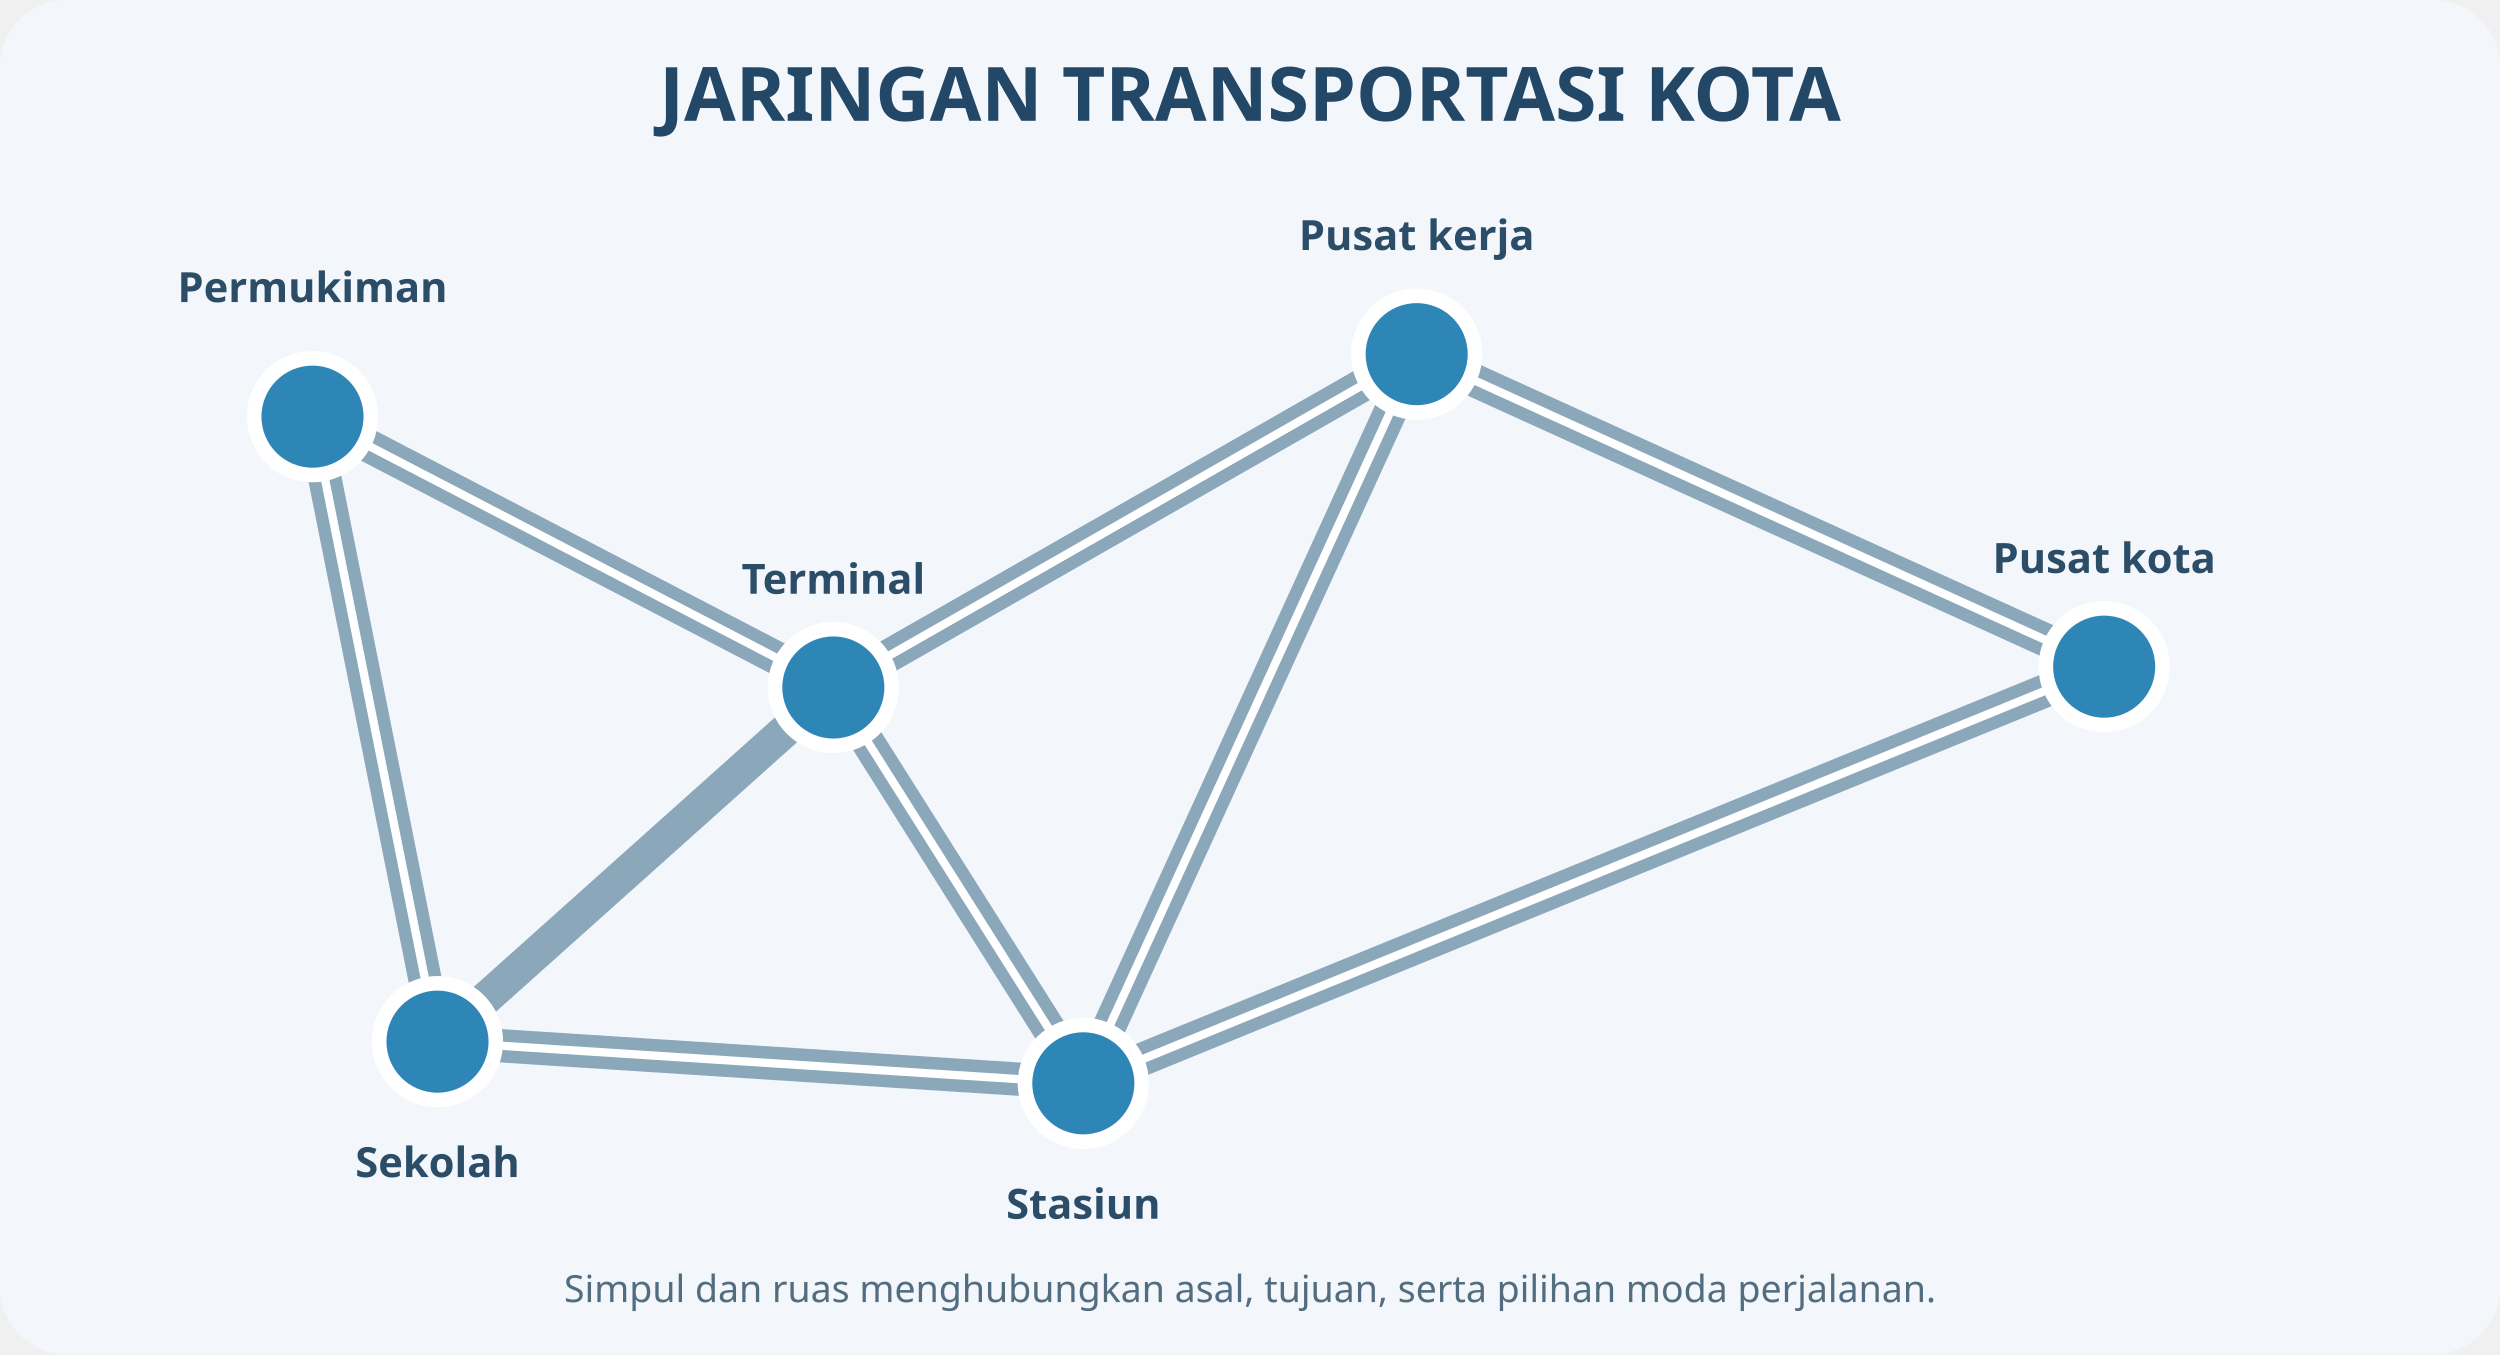
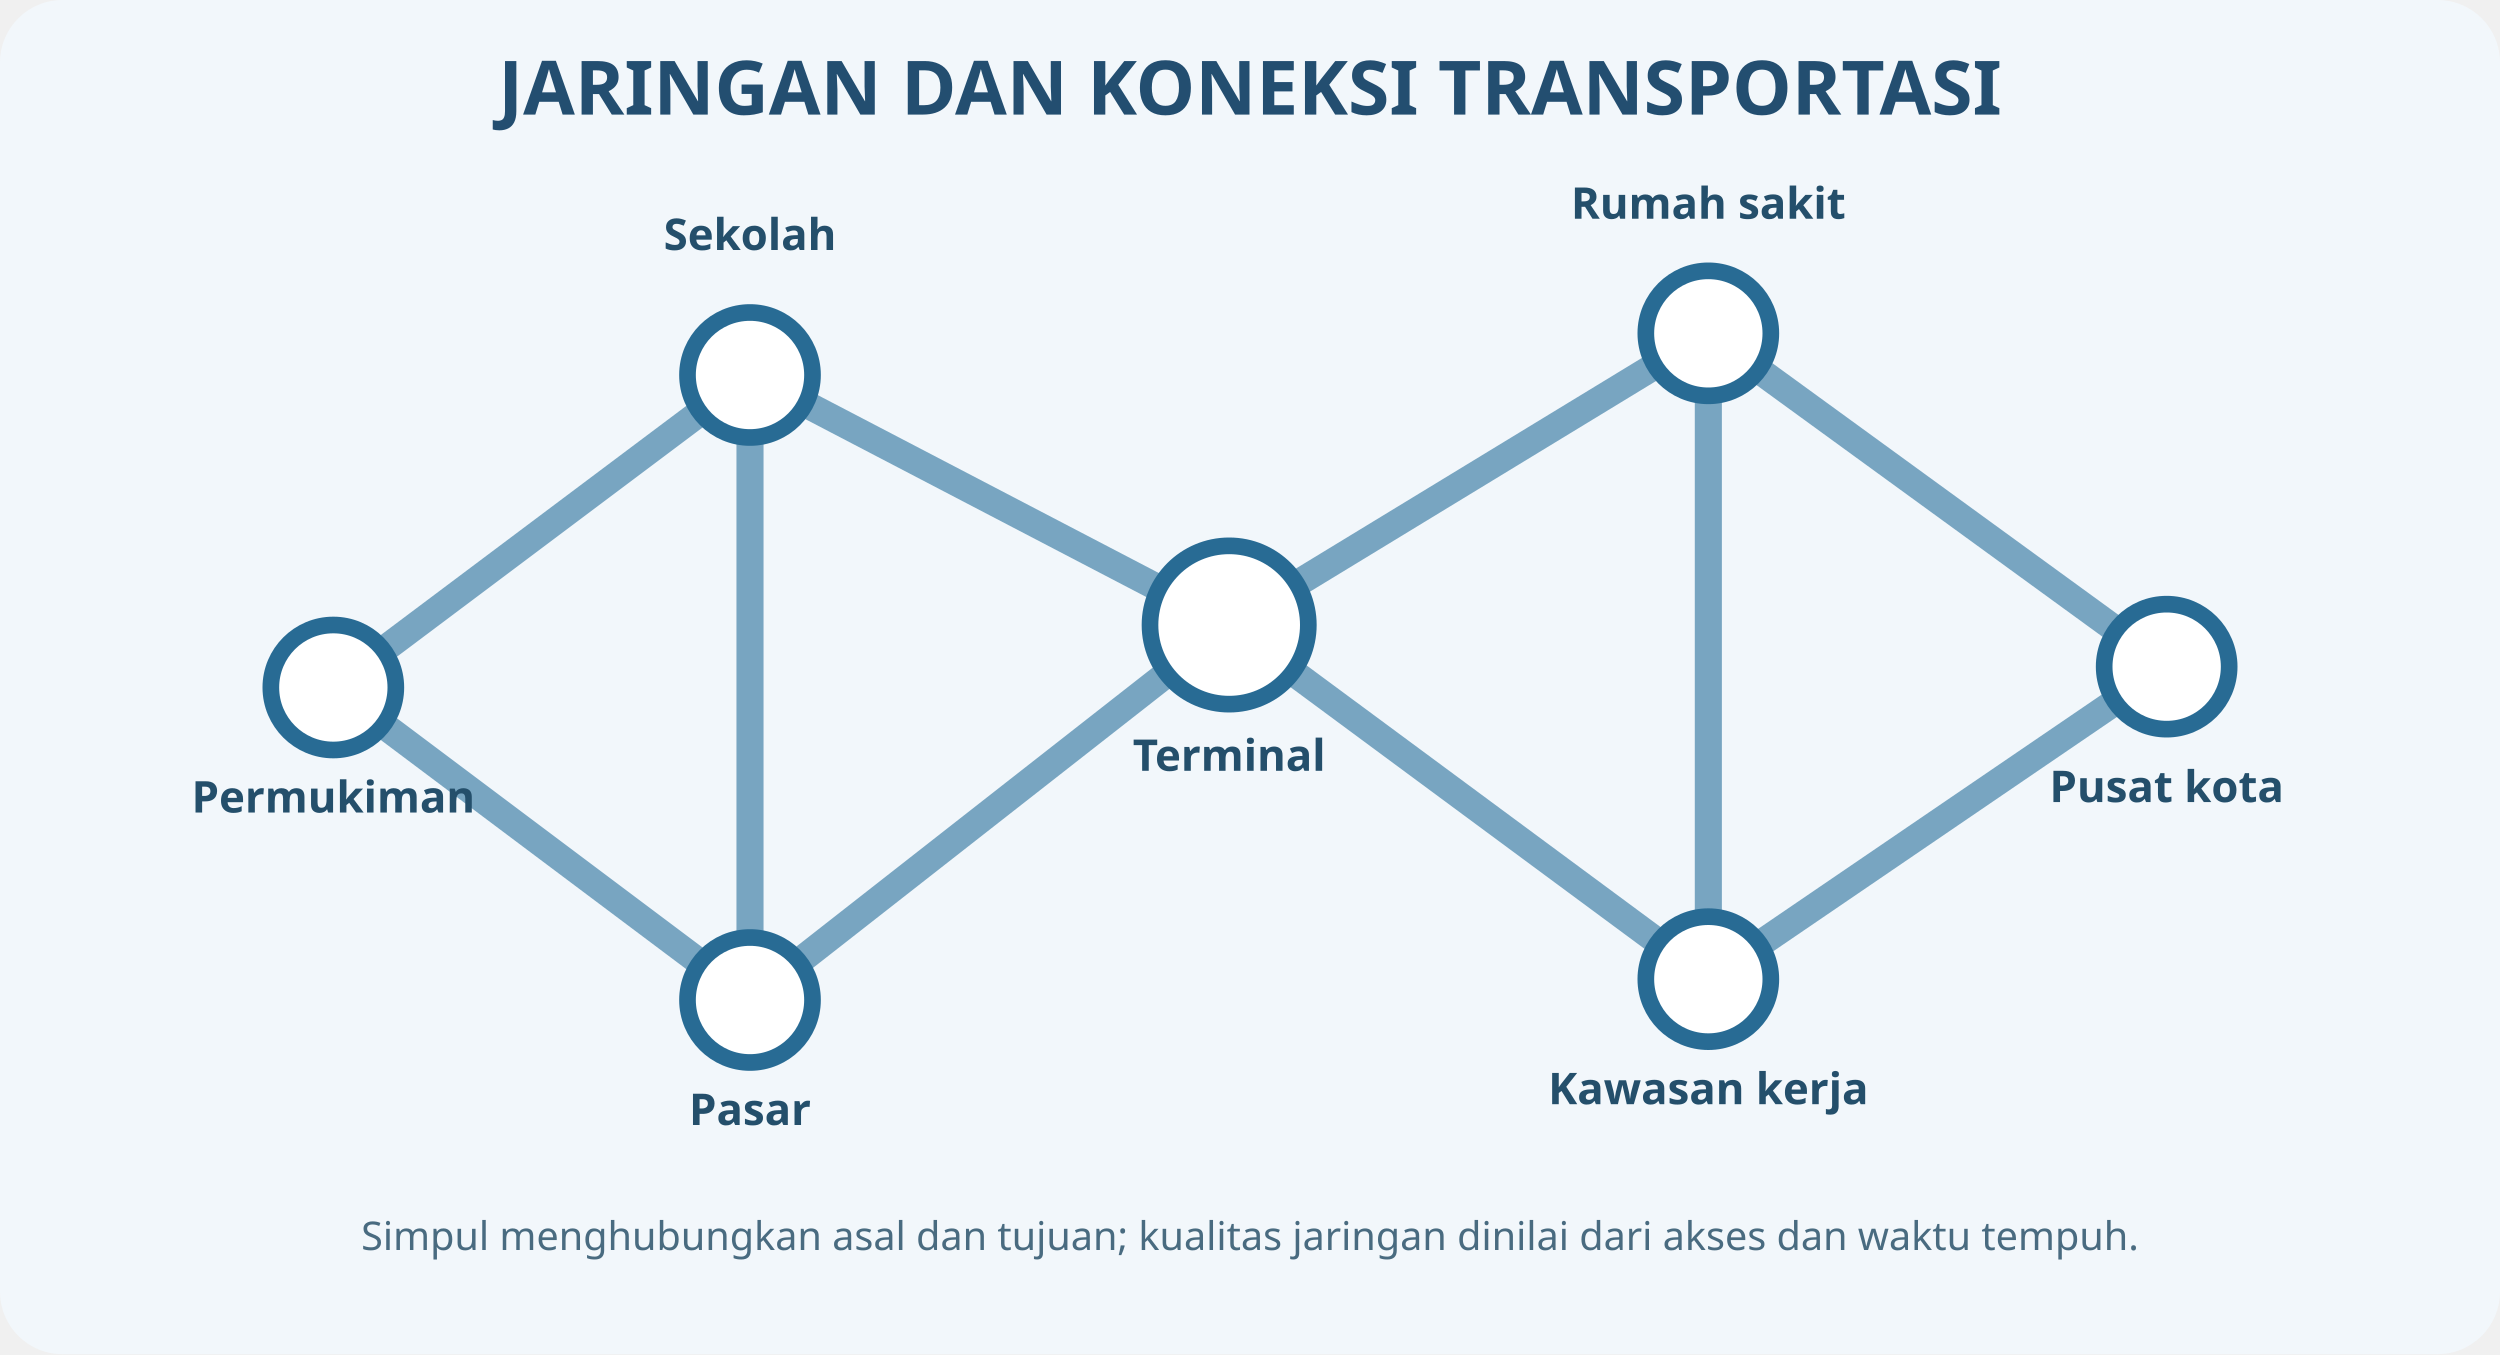
<svg xmlns="http://www.w3.org/2000/svg" width="1200" height="650" viewBox="0 0 1200 650">
-   <rect width="1200" height="650" rx="32" fill="#f3f7fb" />
-   <text x="600" y="58" text-anchor="middle" font-family="sans-serif" font-size="36" font-weight="700" fill="#234766">JARINGAN TRANSPORTASI KOTA</text>
-   <g stroke="#8ba7ba" stroke-width="16" fill="none" stroke-linecap="round">
-     <path d="M150 200 400 330 680 170 1010 320M150 200 210 500 520 520 680 170M400 330 520 520 1010 320M210 500 400 330" />
+   <rect width="1200" height="650" rx="30" fill="#f2f7fb" />
+   <text x="600" y="55" text-anchor="middle" font-family="sans-serif" font-size="36" font-weight="700" fill="#234e70">JARINGAN DAN KONEKSI TRANSPORTASI</text>
+   <g stroke="#78a5c1" stroke-width="13" fill="none" stroke-linecap="round">
+     <path d="M160 330 360 180 590 300 820 160 1040 320M160 330 360 480 590 300 820 470 1040 320M360 180 360 480M820 160 820 470" />
  </g>
-   <g stroke="#fff" stroke-width="4" fill="none">
-     <path d="M150 200 400 330 680 170 1010 320M150 200 210 500 520 520 680 170M400 330 520 520 1010 320" />
+   <g fill="#fff" stroke="#286b94" stroke-width="8">
+     <circle cx="160" cy="330" r="30" />
+     <circle cx="360" cy="180" r="30" />
+     <circle cx="360" cy="480" r="30" />
+     <circle cx="590" cy="300" r="38" />
+     <circle cx="820" cy="160" r="30" />
+     <circle cx="820" cy="470" r="30" />
+     <circle cx="1040" cy="320" r="30" />
  </g>
-   <g fill="#2e86b7" stroke="#fff" stroke-width="7">
-     <circle cx="150" cy="200" r="28" />
-     <circle cx="400" cy="330" r="28" />
-     <circle cx="680" cy="170" r="28" />
-     <circle cx="1010" cy="320" r="28" />
-     <circle cx="210" cy="500" r="28" />
-     <circle cx="520" cy="520" r="28" />
+   <g font-family="sans-serif" font-size="21" font-weight="700" fill="#244f6b" text-anchor="middle">
+     <text x="160" y="390">Permukiman</text>
+     <text x="360" y="120">Sekolah</text>
+     <text x="360" y="540">Pasar</text>
+     <text x="590" y="370">Terminal</text>
+     <text x="820" y="105">Rumah sakit</text>
+     <text x="820" y="530">Kawasan kerja</text>
+     <text x="1040" y="385">Pusat kota</text>
  </g>
-   <g font-family="sans-serif" font-size="20" font-weight="700" fill="#2b4d68">
-     <text x="150" y="145" text-anchor="middle">Permukiman</text>
-     <text x="400" y="285" text-anchor="middle">Terminal</text>
-     <text x="680" y="120" text-anchor="middle">Pusat kerja</text>
-     <text x="1010" y="275" text-anchor="middle">Pusat kota</text>
-     <text x="210" y="565" text-anchor="middle">Sekolah</text>
-     <text x="520" y="585" text-anchor="middle">Stasiun</text>
-   </g>
-   <text x="600" y="625" text-anchor="middle" font-family="sans-serif" font-size="18" fill="#526d80">Simpul dan ruas menghubungkan asal, tujuan, serta pilihan moda perjalanan.</text>
+   <text x="600" y="600" text-anchor="middle" font-family="sans-serif" font-size="19" fill="#496b80">Simpul menghubungkan asal dan tujuan; kualitas jaringan dinilai dari akses dan waktu tempuh.</text>
</svg>
